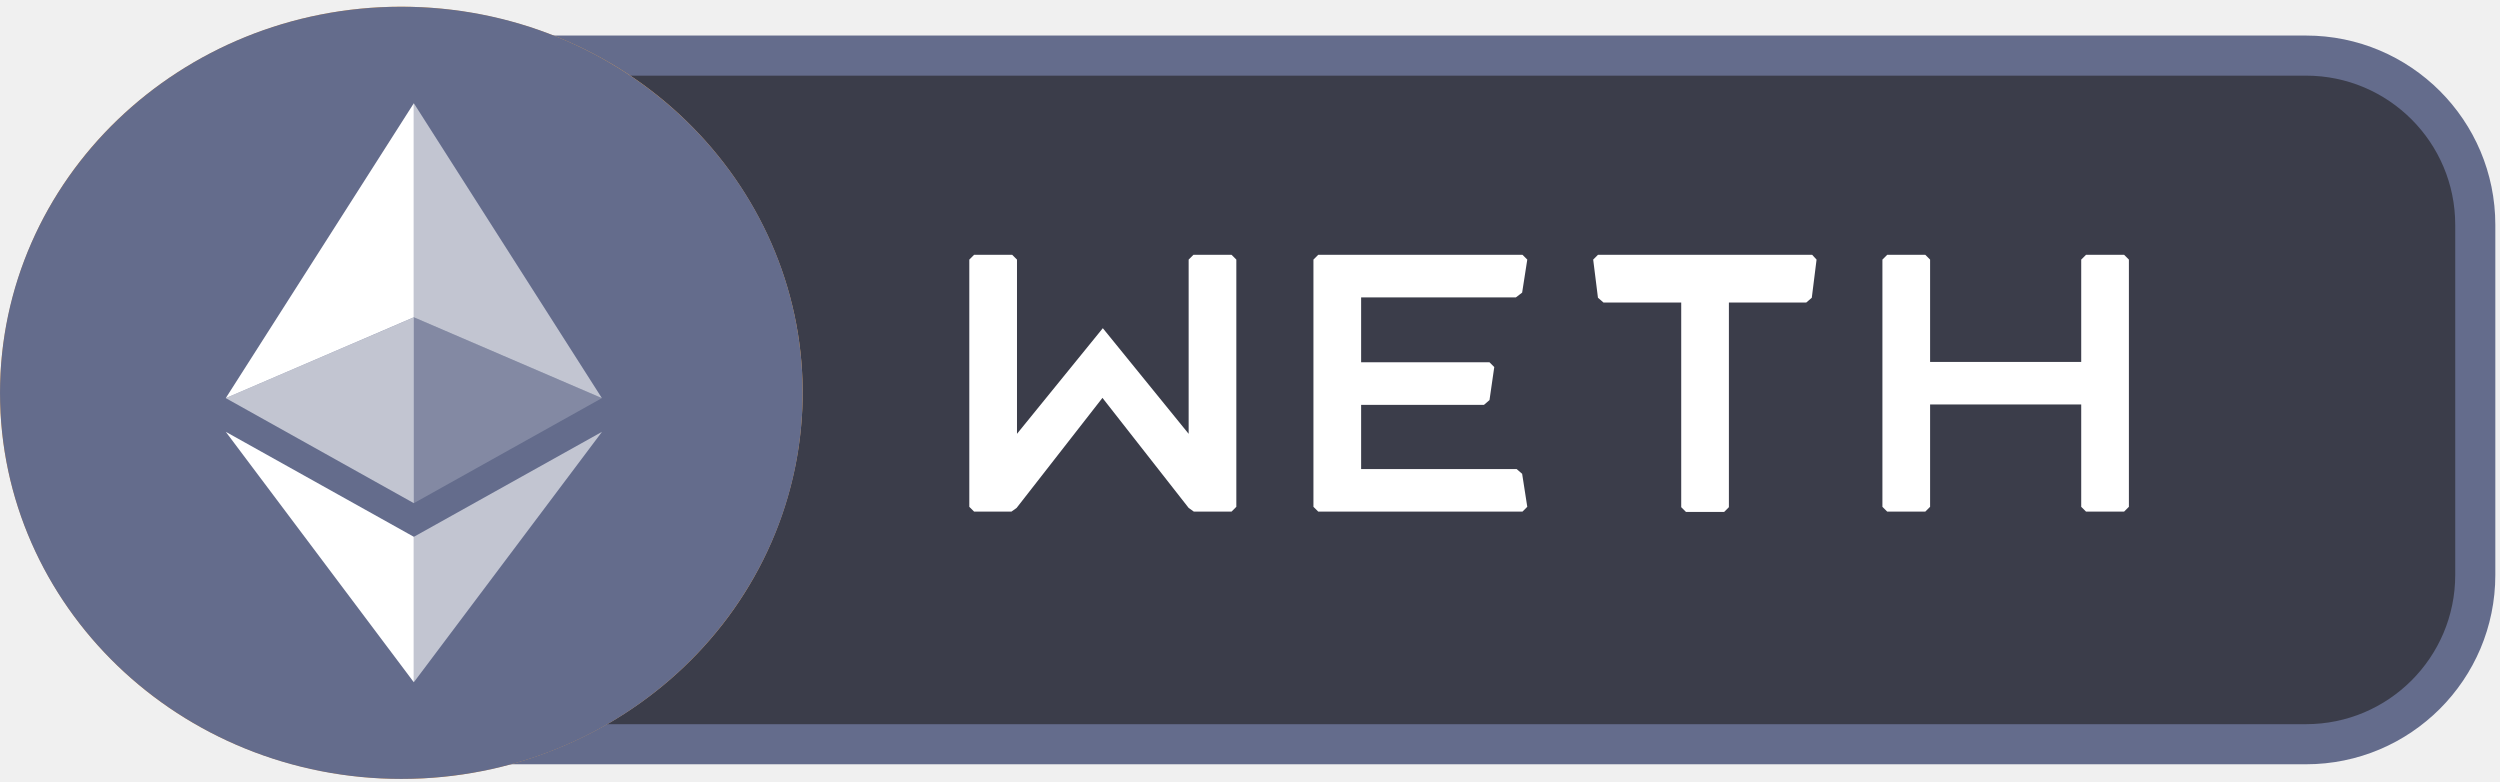
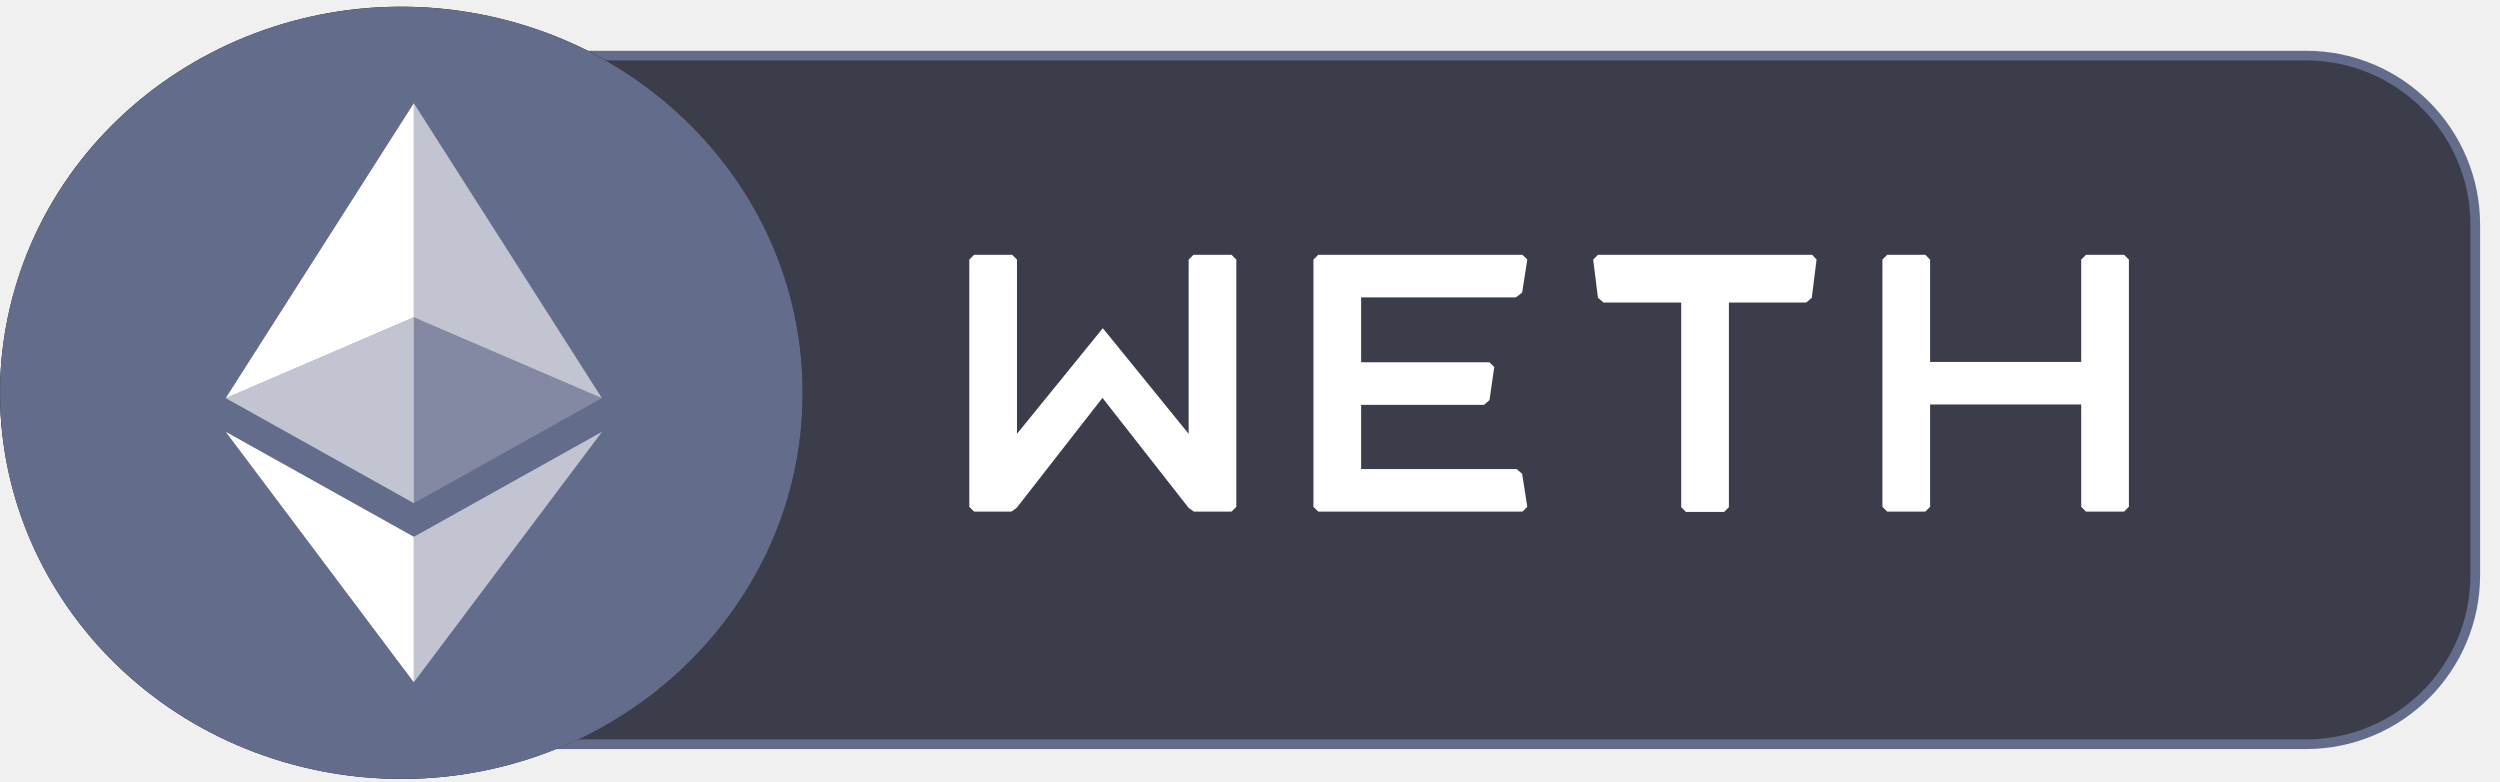
<svg xmlns="http://www.w3.org/2000/svg" width="259" height="81" viewBox="0 0 259 81" fill="none">
-   <rect x="34.105" y="5.76" width="222.334" height="71.342" rx="17.537" fill="#3B3D4A" stroke="#646C8C" stroke-width="4.154" />
+   <rect x="34.105" y="5.76" width="222.334" height="71.342" rx="17.537" fill="#3B3D4A" stroke="#646C8C" strokeWidth="4.154" />
  <path d="M81.913 50.369C76.358 71.809 53.778 84.842 31.524 79.497C9.238 74.153 -4.31 52.432 1.246 31.023C6.801 9.583 29.348 -3.45 51.634 1.894C73.888 7.207 87.469 28.929 81.913 50.369Z" fill="url(#paint0_linear_1572_129)" />
  <path d="M61.376 35.712C62.188 30.399 57.998 27.524 52.216 25.618L54.1 18.399L49.552 17.305L47.733 24.337C46.531 24.055 45.297 23.774 44.062 23.524L45.882 16.462L41.334 15.368L39.482 22.555C38.475 22.337 37.501 22.118 36.559 21.899V21.868L30.257 20.368L29.055 25.055C29.055 25.055 32.434 25.805 32.369 25.837C34.22 26.274 34.545 27.462 34.48 28.399L32.336 36.618C32.466 36.649 32.629 36.68 32.823 36.774C32.661 36.743 32.498 36.712 32.336 36.649L29.348 48.149C29.12 48.68 28.536 49.493 27.269 49.18C27.301 49.243 23.956 48.399 23.956 48.399L21.682 53.43L27.626 54.868C28.73 55.149 29.802 55.399 30.874 55.68L28.99 62.962L33.538 64.055L35.422 56.837C36.656 57.149 37.891 57.462 39.06 57.743L37.209 64.93L41.756 66.024L43.64 58.743C51.436 60.149 57.283 59.587 59.719 52.805C61.701 47.368 59.622 44.212 55.529 42.149C58.55 41.493 60.791 39.587 61.376 35.712ZM50.949 49.774C49.552 55.212 40.002 52.274 36.916 51.524L39.417 41.868C42.503 42.618 52.443 44.087 50.949 49.774ZM52.378 35.618C51.079 40.587 43.153 38.055 40.587 37.43L42.861 28.68C45.427 29.305 53.71 30.462 52.378 35.618Z" fill="white" />
  <path d="M41.579 80.696C64.543 80.696 83.158 62.787 83.158 40.696C83.158 18.604 64.543 0.696 41.579 0.696C18.616 0.696 0.001 18.604 0.001 40.696C0.001 62.787 18.616 80.696 41.579 80.696Z" fill="#646C8C" />
  <path d="M42.873 10.694V32.869L62.355 41.244L42.873 10.694Z" fill="white" fill-opacity="0.602" />
  <path d="M42.873 10.695L23.389 41.245L42.873 32.87V10.695Z" fill="white" />
  <path d="M42.873 55.615V70.683L62.368 44.735L42.873 55.615Z" fill="white" fill-opacity="0.602" />
  <path d="M42.873 70.683V55.613L23.389 44.735L42.873 70.683Z" fill="white" />
  <path d="M42.873 52.128L62.355 41.245L42.873 32.875V52.128Z" fill="white" fill-opacity="0.2" />
  <path d="M23.389 41.245L42.873 52.128V32.875L23.389 41.245Z" fill="white" fill-opacity="0.602" />
  <path d="M114.214 41.22L105.322 52.62L104.79 53H100.914L100.42 52.506V26.894L100.914 26.4H104.866L105.36 26.894V44.944L114.252 34L123.144 44.944V26.894L123.638 26.4H127.59L128.084 26.894V52.506L127.59 53H123.676L123.144 52.62L114.214 41.22ZM136.566 53L136.072 52.506V26.894L136.566 26.4H157.732L158.226 26.894L157.694 30.314L157.048 30.808H141.012V37.534H154.312L154.806 38.028L154.312 41.448L153.742 41.942H141.012V48.592H157.124L157.694 49.086L158.226 52.506L157.732 53H136.566ZM165.548 30.846L165.054 26.894L165.548 26.4H187.74L188.196 26.894L187.702 30.846L187.132 31.34H179.114V52.544L178.62 53.038H174.668L174.174 52.544V31.34H166.118L165.548 30.846ZM220.06 26.4L220.554 26.894V52.506L220.06 53H216.108L215.614 52.506V41.904H199.958V52.506L199.464 53H195.512L195.018 52.506V26.894L195.512 26.4H199.464L199.958 26.894V37.496H215.614V26.894L216.108 26.4H220.06Z" fill="white" />
  <defs>
    <linearGradient id="paint0_linear_1572_129" x1="4155.59" y1="-1.224" x2="4155.59" y2="7999.89" gradientUnits="userSpaceOnUse">
-       <stop stop-color="#F9AA4B" />
-       <stop offset="1" stop-color="#F7931A" />
+       <stop stopColor="#F9AA4B" />
+       <stop offset="1" stopColor="#F7931A" />
    </linearGradient>
  </defs>
</svg>
